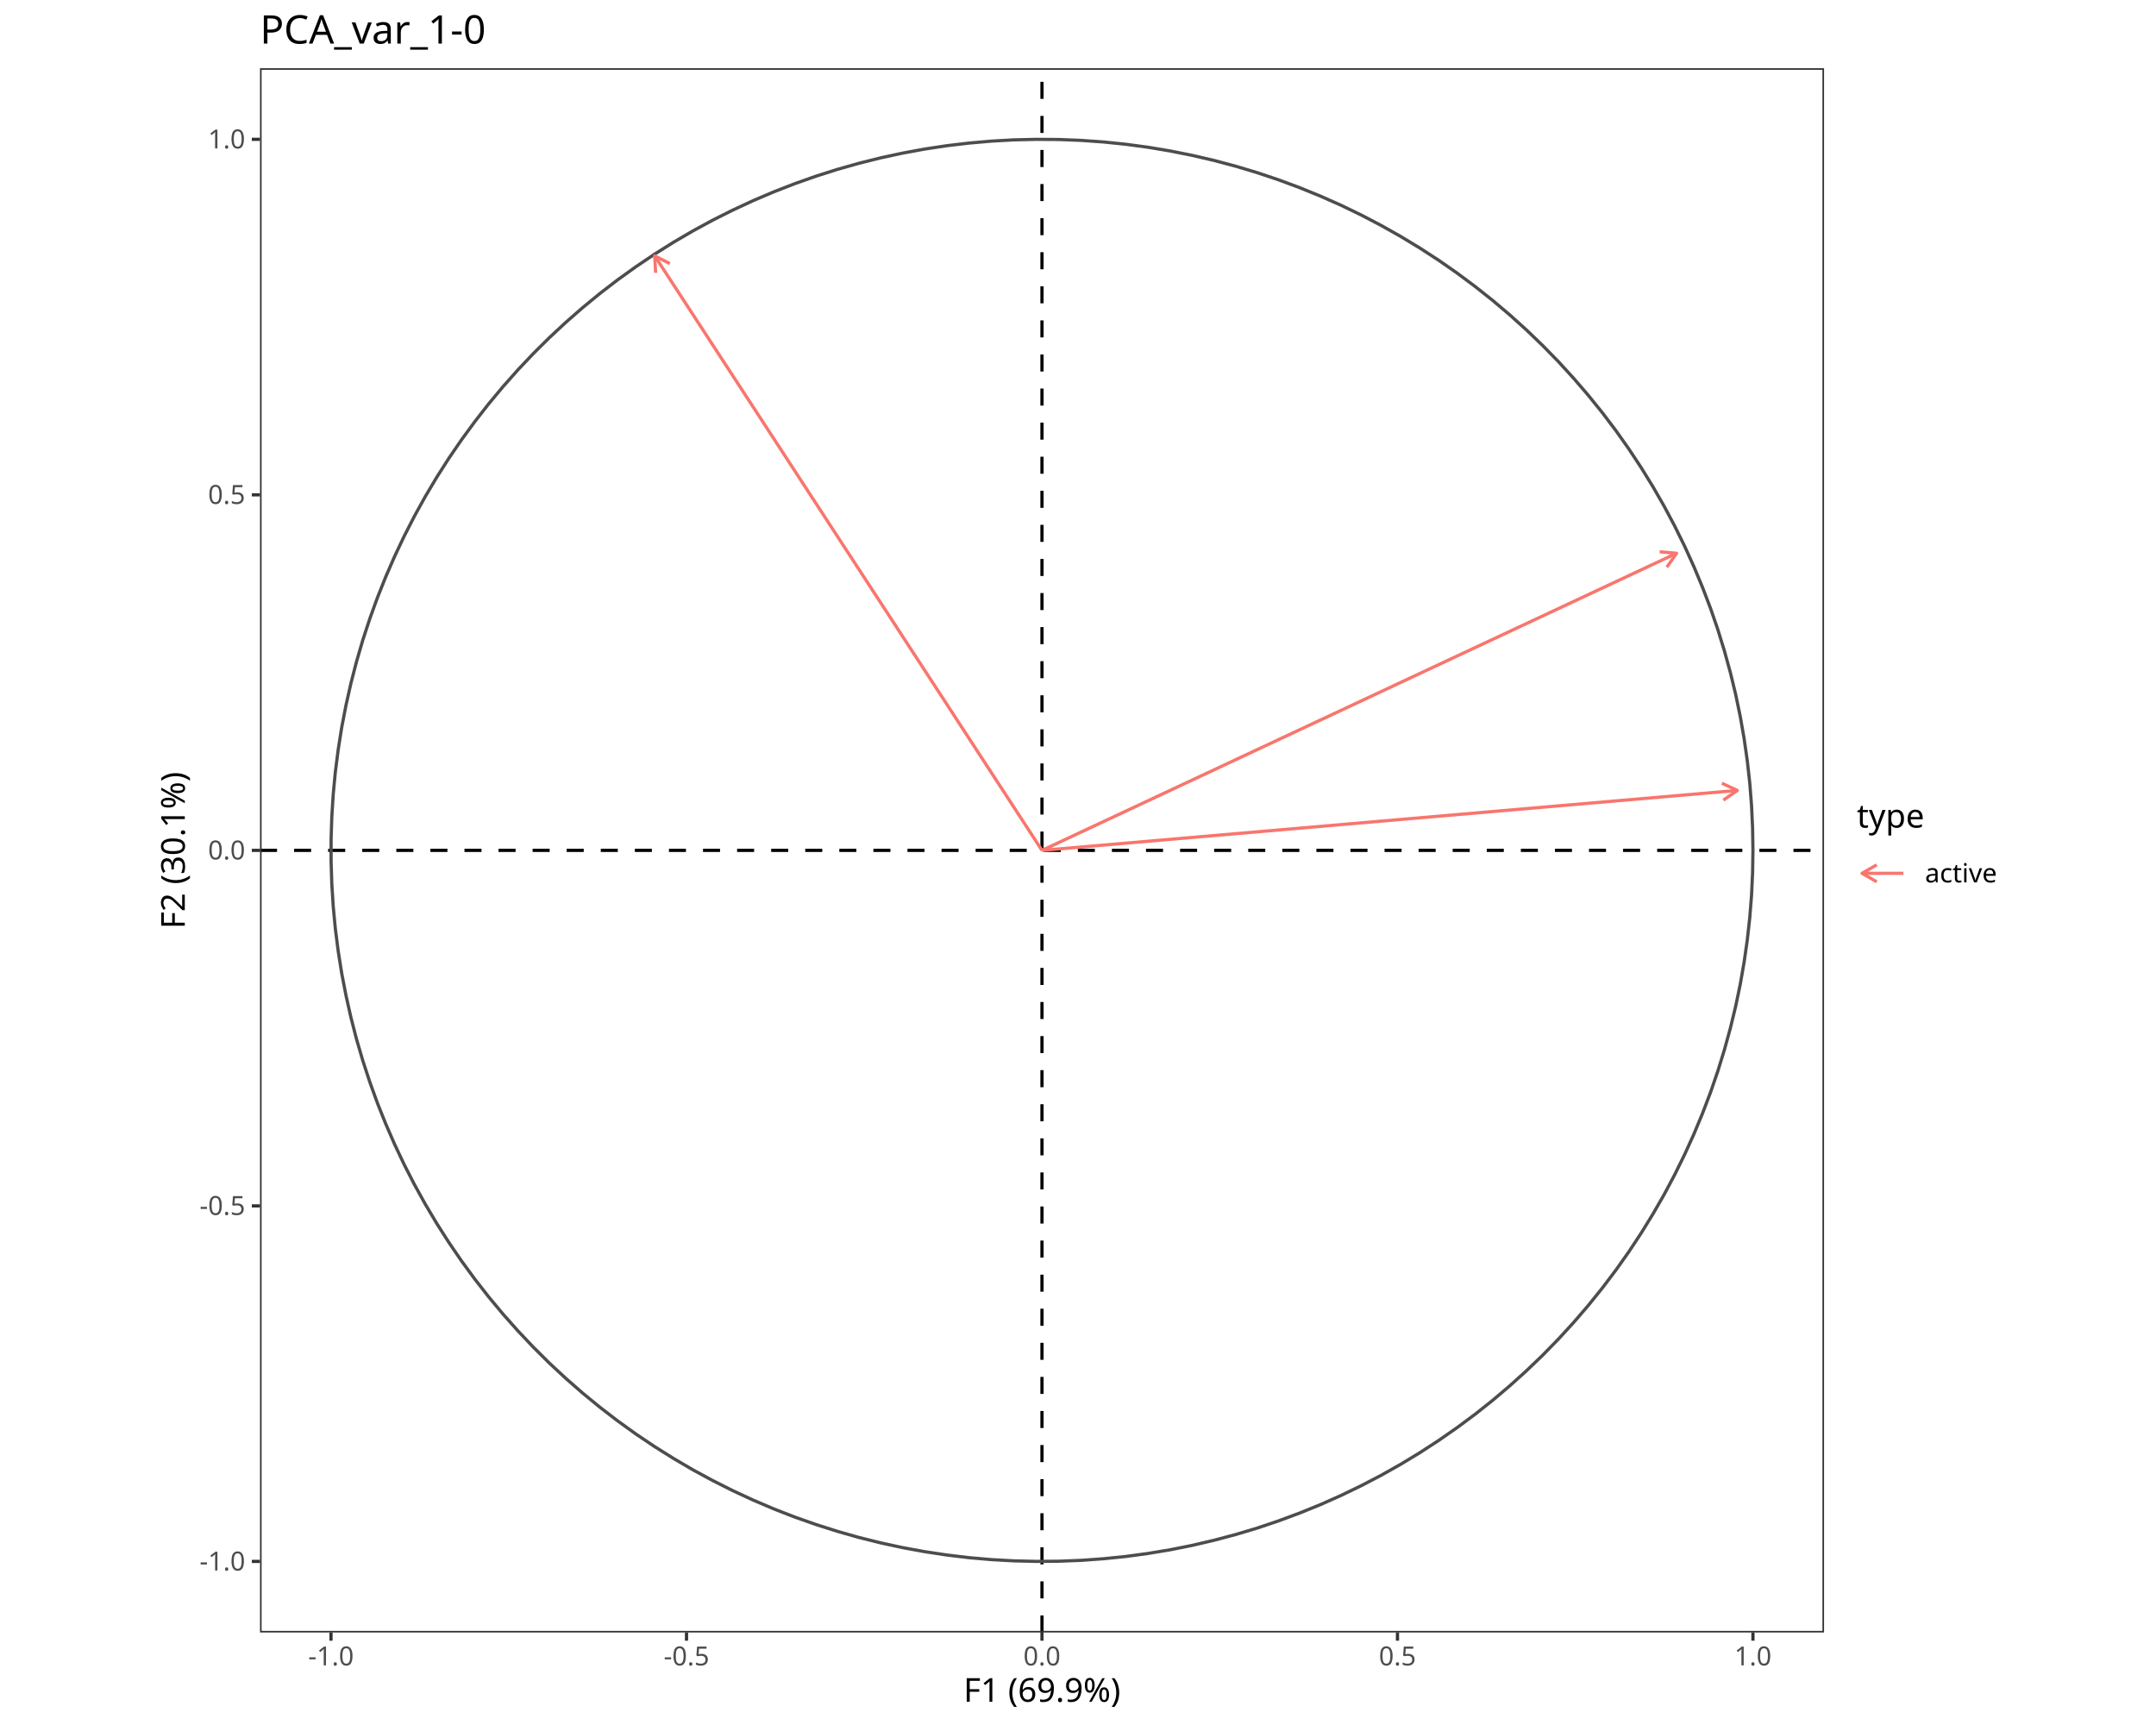
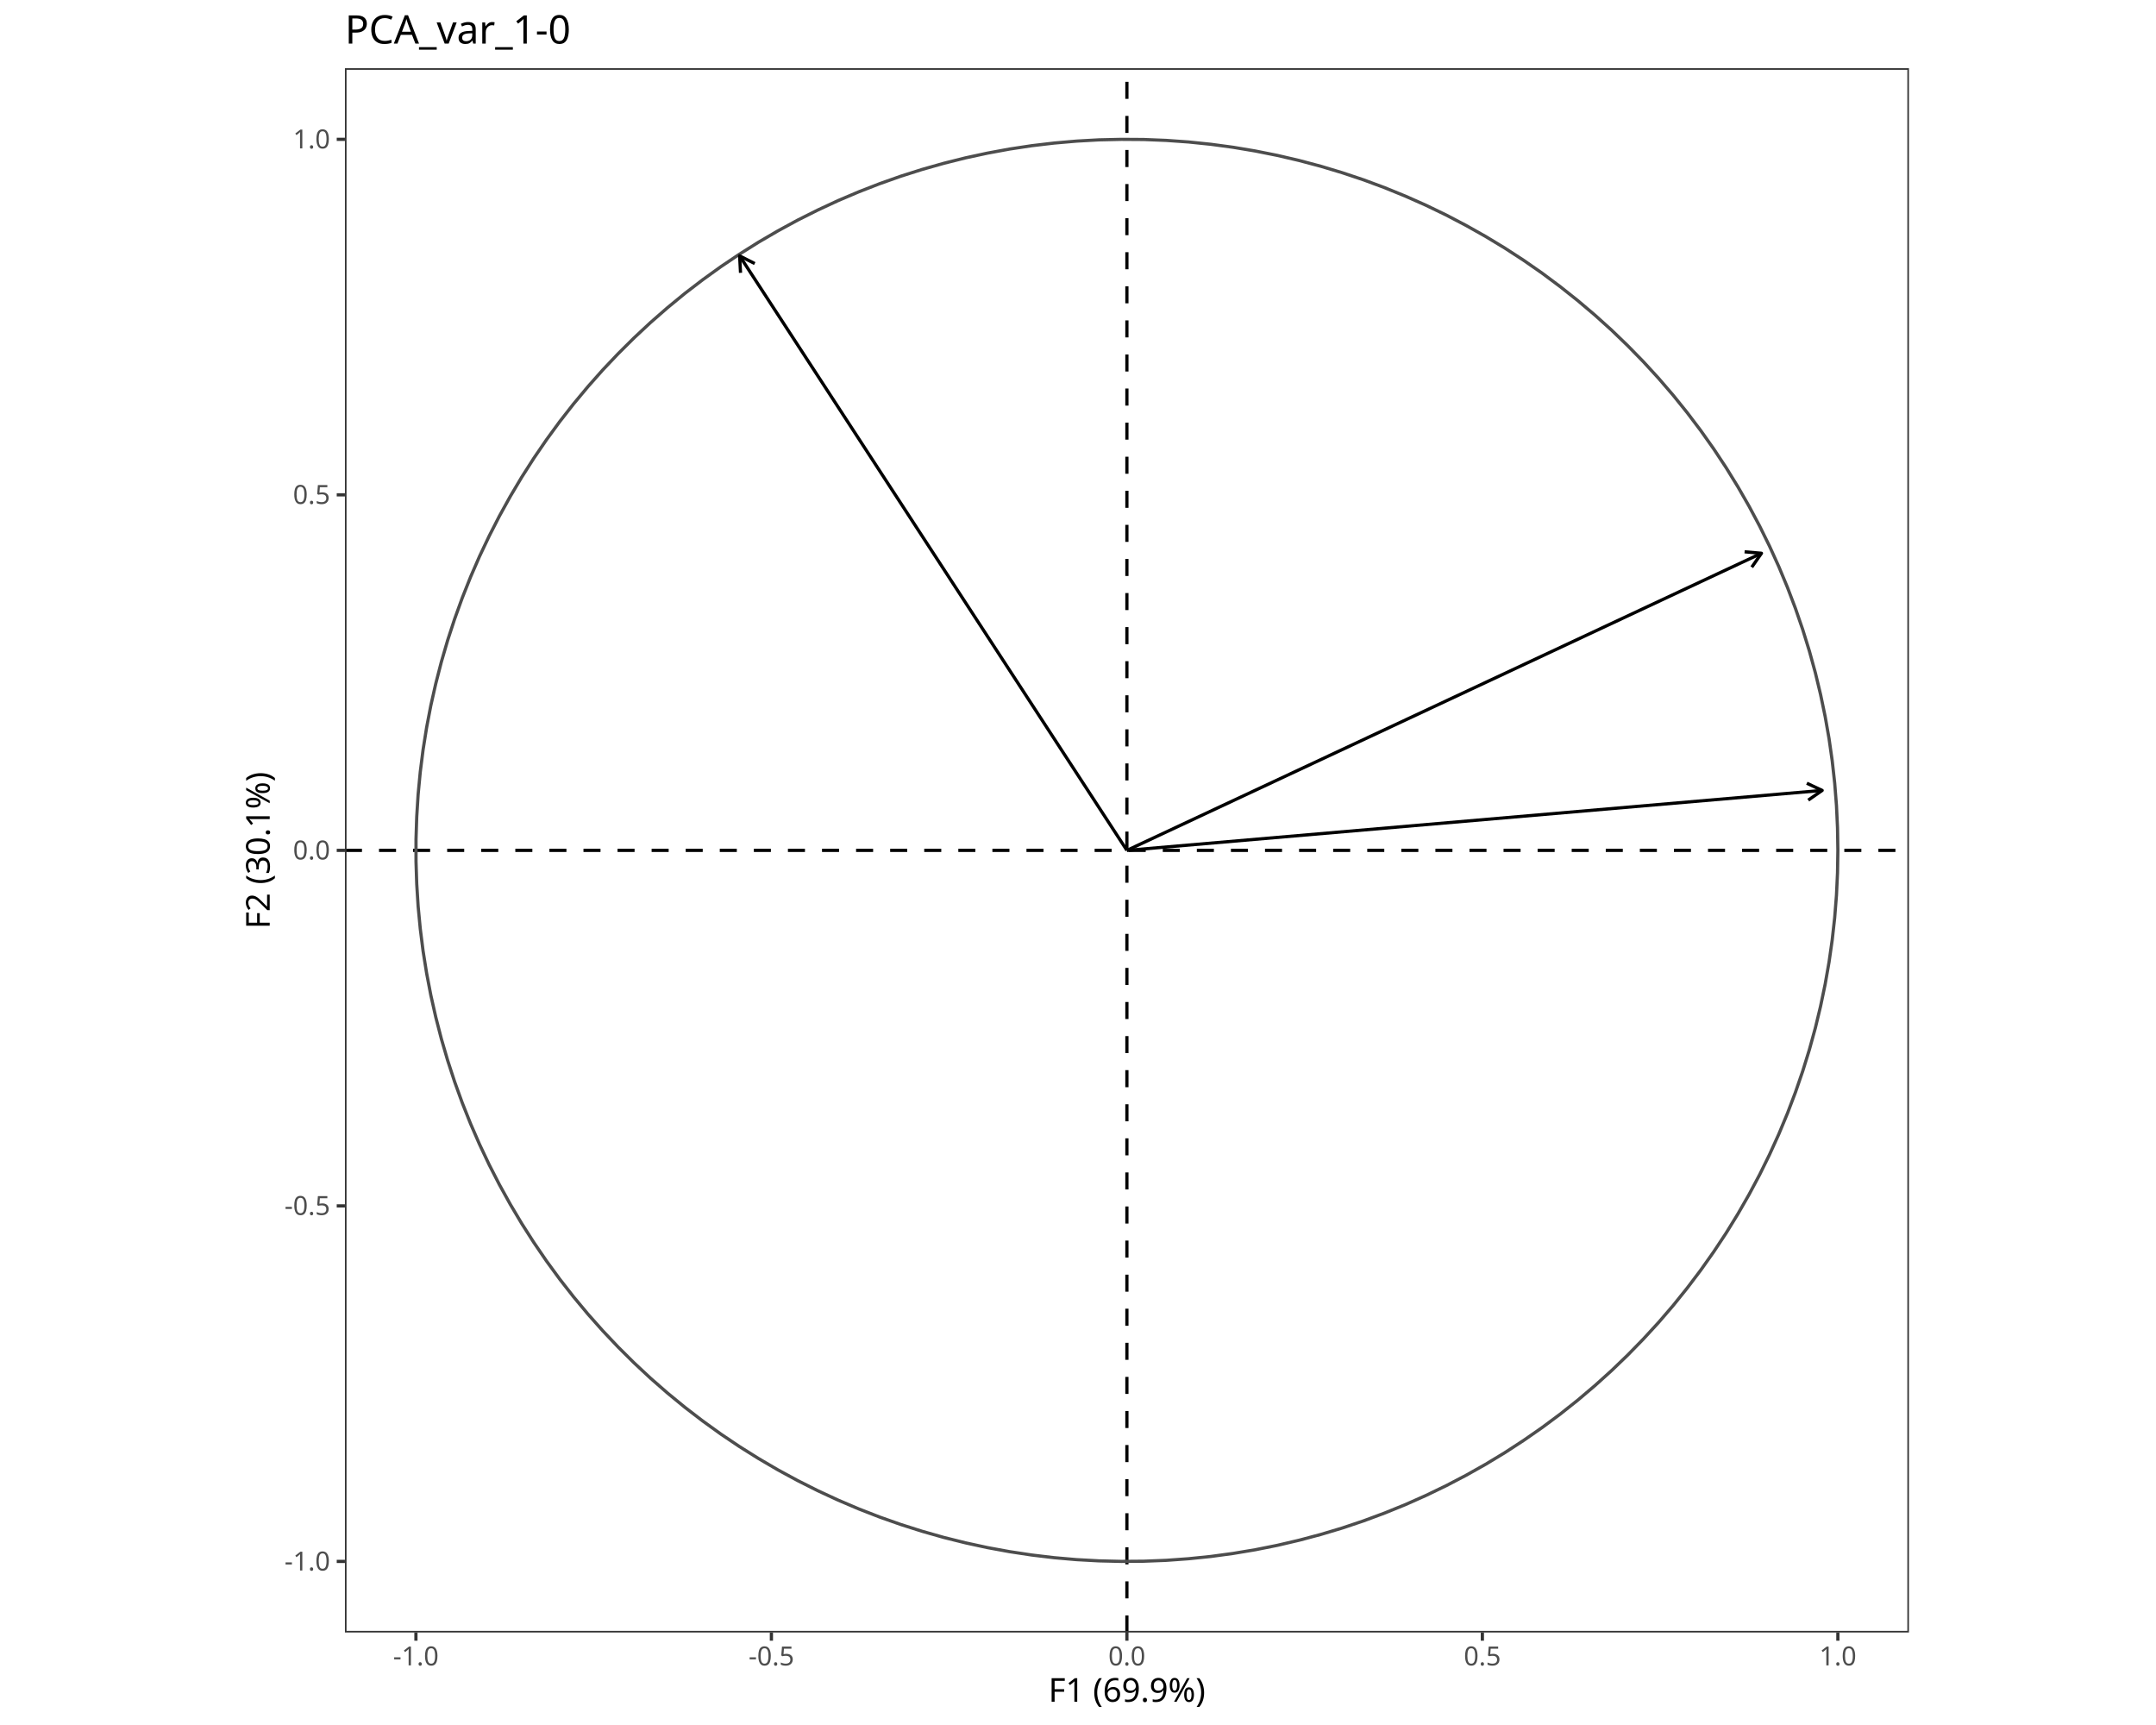
<svg xmlns="http://www.w3.org/2000/svg" class="svglite" data-engine-version="2.0" width="720.00pt" height="576.00pt" viewBox="0 0 720.00 576.00">
  <defs>
    <style type="text/css">
    .svglite line, .svglite polyline, .svglite polygon, .svglite path, .svglite rect, .svglite circle {
      fill: none;
      stroke: #000000;
      stroke-linecap: round;
      stroke-linejoin: round;
      stroke-miterlimit: 10.00;
    }
  </style>
  </defs>
  <rect width="100%" height="100%" style="stroke: none; fill: #FFFFFF;" />
  <defs>
    <clipPath id="cpMC4wMHw3MjAuMDB8MC4wMHw1NzYuMDA=">
      <rect x="0.00" y="0.00" width="720.00" height="576.00" />
    </clipPath>
  </defs>
  <g clip-path="url(#cpMC4wMHw3MjAuMDB8MC4wMHw1NzYuMDA=)">
</g>
  <defs>
-     <clipPath id="cpNDguNjZ8NjcxLjM0fDAuMDB8NTc2LjAw">
-       <rect x="48.66" y="0.00" width="622.67" height="576.00" />
+     <clipPath id="cpNzcuMDJ8NjQyLjk4fDAuMDB8NTc2LjAw">
+       <rect x="77.02" y="0.00" width="565.96" height="576.00" />
    </clipPath>
  </defs>
-   <g clip-path="url(#cpNDguNjZ8NjcxLjM0fDAuMDB8NTc2LjAw)">
-     <rect x="48.66" y="0.00" width="622.67" height="576.00" style="stroke-width: 1.07; stroke: #FFFFFF; fill: #FFFFFF;" />
+   <g clip-path="url(#cpNzcuMDJ8NjQyLjk4fDAuMDB8NTc2LjAw)">
+     <rect x="77.02" y="0.00" width="565.96" height="576.00" style="stroke-width: 1.07; stroke: #FFFFFF; fill: #FFFFFF;" />
  </g>
  <g clip-path="url(#cpMC4wMHw3MjAuMDB8MC4wMHw1NzYuMDA=)">
</g>
  <defs>
-     <clipPath id="cpODYuODN8NjA5LjE0fDIyLjc4fDU0NS4xMQ==">
-       <rect x="86.83" y="22.78" width="522.31" height="522.33" />
+     <clipPath id="cpMTE1LjE5fDYzNy41MHwyMi43OHw1NDUuMTE=">
+       <rect x="115.19" y="22.78" width="522.31" height="522.33" />
    </clipPath>
  </defs>
-   <g clip-path="url(#cpODYuODN8NjA5LjE0fDIyLjc4fDU0NS4xMQ==)">
-     <rect x="86.83" y="22.78" width="522.31" height="522.33" style="stroke-width: 1.07; stroke: none; fill: #FFFFFF;" />
-     <line x1="347.97" y1="545.11" x2="347.97" y2="22.78" style="stroke-width: 1.07; stroke-dasharray: 5.69,5.69; stroke-linecap: butt;" />
-     <line x1="86.83" y1="283.95" x2="609.14" y2="283.95" style="stroke-width: 1.07; stroke-dasharray: 5.69,5.69; stroke-linecap: butt;" />
-     <polyline points="585.40,283.95 585.28,276.45 584.93,268.96 584.34,261.49 583.51,254.04 582.45,246.62 581.16,239.24 579.63,231.90 577.87,224.61 575.88,217.38 573.67,210.22 571.23,203.13 568.56,196.13 565.68,189.21 562.58,182.38 559.27,175.66 555.75,169.04 552.01,162.54 548.08,156.16 543.95,149.90 539.62,143.78 535.10,137.80 530.39,131.97 525.50,126.29 520.44,120.76 515.20,115.40 509.79,110.20 504.23,105.18 498.51,100.34 492.64,95.68 486.62,91.20 480.47,86.92 474.18,82.84 467.77,78.96 461.24,75.28 454.59,71.80 447.84,68.54 440.99,65.50 434.05,62.67 427.02,60.06 419.92,57.68 412.74,55.52 405.49,53.59 398.19,51.89 390.84,50.42 383.45,49.18 376.02,48.18 368.56,47.41 361.09,46.88 353.60,46.58 346.10,46.53 338.61,46.70 331.12,47.12 323.65,47.77 316.21,48.65 308.80,49.77 301.42,51.13 294.10,52.71 286.82,54.53 279.61,56.57 272.47,58.84 265.40,61.34 258.41,64.06 251.52,66.99 244.72,70.15 238.02,73.51 231.43,77.09 224.96,80.87 218.61,84.86 212.39,89.04 206.30,93.42 200.36,97.98 194.56,102.74 188.92,107.67 183.43,112.78 178.11,118.06 172.96,123.50 167.98,129.11 163.18,134.87 158.57,140.78 154.14,146.83 149.91,153.01 145.87,159.33 142.04,165.77 138.41,172.33 134.99,179.01 131.79,185.78 128.80,192.65 126.02,199.62 123.47,206.67 121.14,213.79 119.04,220.99 117.17,228.25 115.53,235.56 114.11,242.92 112.94,250.33 111.99,257.76 111.28,265.23 110.81,272.71 110.57,280.20 110.57,287.70 110.81,295.19 111.28,302.67 111.99,310.13 112.94,317.57 114.11,324.97 115.53,332.33 117.17,339.65 119.04,346.91 121.14,354.10 123.47,361.23 126.02,368.28 128.80,375.24 131.79,382.11 134.99,388.89 138.41,395.56 142.04,402.12 145.87,408.56 149.91,414.88 154.14,421.07 158.57,427.12 163.18,433.03 167.98,438.79 172.96,444.39 178.11,449.84 183.43,455.12 188.92,460.23 194.56,465.16 200.36,469.91 206.30,474.48 212.39,478.86 218.61,483.04 224.96,487.02 231.43,490.81 238.02,494.38 244.72,497.75 251.52,500.90 258.41,503.84 265.40,506.56 272.47,509.05 279.61,511.32 286.82,513.37 294.10,515.18 301.42,516.77 308.80,518.12 316.21,519.24 323.65,520.13 331.12,520.78 338.61,521.19 346.10,521.37 353.60,521.31 361.09,521.02 368.56,520.48 376.02,519.72 383.45,518.71 390.84,517.48 398.19,516.01 405.49,514.30 412.74,512.37 419.92,510.22 427.02,507.83 434.05,505.22 440.99,502.40 447.84,499.35 454.59,496.09 461.24,492.62 467.77,488.94 474.18,485.06 480.47,480.97 486.62,476.69 492.64,472.22 498.51,467.56 504.23,462.71 509.79,457.69 515.20,452.50 520.44,447.13 525.50,441.61 530.39,435.93 535.10,430.09 539.62,424.11 543.95,417.99 548.08,411.74 552.01,405.36 555.75,398.86 559.27,392.24 562.58,385.52 565.68,378.69 568.56,371.77 571.23,364.76 573.67,357.67 575.88,350.51 577.87,343.28 579.63,336.00 581.16,328.66 582.45,321.28 583.51,313.85 584.34,306.40 584.93,298.93 585.28,291.44 585.40,283.95 " style="stroke-width: 1.07; stroke: #4D4D4D; stroke-linecap: butt;" />
-     <line x1="559.90" y1="184.74" x2="347.97" y2="283.95" style="stroke-width: 1.07; stroke: #F8766D; stroke-linecap: butt;" />
-     <polyline points="556.65,189.39 559.90,184.74 554.25,184.25 " style="stroke-width: 1.07; stroke: #F8766D; stroke-linecap: butt;" />
-     <line x1="218.64" y1="85.44" x2="347.97" y2="283.95" style="stroke-width: 1.07; stroke: #F8766D; stroke-linecap: butt;" />
-     <polyline points="223.69,88.01 218.64,85.44 218.94,91.10 " style="stroke-width: 1.07; stroke: #F8766D; stroke-linecap: butt;" />
-     <line x1="580.17" y1="263.93" x2="347.97" y2="283.95" style="stroke-width: 1.07; stroke: #F8766D; stroke-linecap: butt;" />
-     <polyline points="575.52,267.17 580.17,263.93 575.03,261.53 " style="stroke-width: 1.07; stroke: #F8766D; stroke-linecap: butt;" />
-     <rect x="86.83" y="22.78" width="522.31" height="522.33" style="stroke-width: 1.07; stroke: #333333;" />
+   <g clip-path="url(#cpMTE1LjE5fDYzNy41MHwyMi43OHw1NDUuMTE=)">
+     <rect x="115.19" y="22.78" width="522.31" height="522.33" style="stroke-width: 1.07; stroke: none; fill: #FFFFFF;" />
+     <line x1="376.33" y1="545.11" x2="376.33" y2="22.78" style="stroke-width: 1.07; stroke-dasharray: 5.69,5.69; stroke-linecap: butt;" />
+     <line x1="115.19" y1="283.95" x2="637.50" y2="283.95" style="stroke-width: 1.07; stroke-dasharray: 5.69,5.69; stroke-linecap: butt;" />
+     <polyline points="613.76,283.95 613.64,276.45 613.29,268.96 612.70,261.49 611.87,254.04 610.81,246.62 609.51,239.24 607.98,231.90 606.23,224.61 604.24,217.38 602.02,210.22 599.58,203.13 596.92,196.13 594.04,189.21 590.94,182.38 587.63,175.66 584.10,169.04 580.37,162.54 576.44,156.16 572.30,149.90 567.97,143.78 563.45,137.80 558.75,131.97 553.86,126.29 548.79,120.76 543.55,115.40 538.15,110.20 532.58,105.18 526.86,100.34 520.99,95.68 514.98,91.20 508.82,86.92 502.54,82.84 496.13,78.96 489.59,75.28 482.95,71.80 476.20,68.54 469.35,65.50 462.41,62.67 455.38,60.06 448.27,57.68 441.09,55.52 433.85,53.59 426.55,51.89 419.20,50.42 411.81,49.18 404.38,48.18 396.92,47.41 389.44,46.88 381.95,46.58 374.46,46.53 366.96,46.70 359.48,47.12 352.01,47.77 344.56,48.65 337.15,49.77 329.78,51.13 322.45,52.71 315.18,54.53 307.97,56.57 300.82,58.84 293.76,61.34 286.77,64.06 279.87,66.99 273.07,70.15 266.37,73.51 259.79,77.09 253.31,80.87 246.96,84.86 240.74,89.04 234.66,93.42 228.71,97.98 222.92,102.74 217.27,107.67 211.79,112.78 206.47,118.06 201.31,123.50 196.34,129.11 191.54,134.87 186.92,140.78 182.50,146.83 178.27,153.01 174.23,159.33 170.40,165.77 166.77,172.33 163.35,179.01 160.14,185.78 157.15,192.65 154.38,199.62 151.83,206.67 149.50,213.79 147.40,220.99 145.53,228.25 143.88,235.56 142.47,242.92 141.29,250.33 140.35,257.76 139.64,265.23 139.17,272.71 138.93,280.20 138.93,287.70 139.17,295.19 139.64,302.67 140.35,310.13 141.29,317.57 142.47,324.97 143.88,332.33 145.53,339.65 147.40,346.91 149.50,354.10 151.83,361.23 154.38,368.28 157.15,375.24 160.14,382.11 163.35,388.89 166.77,395.56 170.40,402.12 174.23,408.56 178.27,414.88 182.50,421.07 186.92,427.12 191.54,433.03 196.34,438.79 201.31,444.39 206.47,449.84 211.79,455.12 217.27,460.23 222.92,465.16 228.71,469.91 234.66,474.48 240.74,478.86 246.96,483.04 253.31,487.02 259.79,490.81 266.37,494.38 273.07,497.75 279.87,500.90 286.77,503.84 293.76,506.56 300.82,509.05 307.97,511.32 315.18,513.37 322.45,515.18 329.78,516.77 337.15,518.12 344.56,519.24 352.01,520.13 359.48,520.78 366.96,521.19 374.46,521.37 381.95,521.31 389.44,521.02 396.92,520.48 404.38,519.72 411.81,518.71 419.20,517.48 426.55,516.01 433.85,514.30 441.09,512.37 448.27,510.22 455.38,507.83 462.41,505.22 469.35,502.40 476.20,499.35 482.95,496.09 489.59,492.62 496.13,488.94 502.54,485.06 508.82,480.97 514.98,476.69 520.99,472.22 526.86,467.56 532.58,462.71 538.15,457.69 543.55,452.50 548.79,447.13 553.86,441.61 558.75,435.93 563.45,430.09 567.97,424.11 572.30,417.99 576.44,411.74 580.37,405.36 584.10,398.86 587.63,392.24 590.94,385.52 594.04,378.69 596.92,371.77 599.58,364.76 602.02,357.67 604.24,350.51 606.23,343.28 607.98,336.00 609.51,328.66 610.81,321.28 611.87,313.85 612.70,306.40 613.29,298.93 613.64,291.44 613.76,283.95 " style="stroke-width: 1.07; stroke: #4D4D4D; stroke-linecap: butt;" />
+     <line x1="588.25" y1="184.74" x2="376.33" y2="283.95" style="stroke-width: 1.07; stroke-linecap: butt;" />
+     <polyline points="585.01,189.39 588.25,184.74 582.61,184.25 " style="stroke-width: 1.07; stroke-linecap: butt;" />
+     <line x1="247.00" y1="85.44" x2="376.33" y2="283.95" style="stroke-width: 1.07; stroke-linecap: butt;" />
+     <polyline points="252.05,88.01 247.00,85.44 247.30,91.10 " style="stroke-width: 1.07; stroke-linecap: butt;" />
+     <line x1="608.52" y1="263.93" x2="376.33" y2="283.95" style="stroke-width: 1.07; stroke-linecap: butt;" />
+     <polyline points="603.87,267.17 608.52,263.93 603.39,261.53 " style="stroke-width: 1.07; stroke-linecap: butt;" />
+     <rect x="115.19" y="22.78" width="522.31" height="522.33" style="stroke-width: 1.07; stroke: #333333;" />
  </g>
  <g clip-path="url(#cpMC4wMHw3MjAuMDB8MC4wMHw1NzYuMDA=)">
-     <text x="81.90" y="524.41" text-anchor="end" style="font-size: 8.80px; fill: #4D4D4D; font-family: sans;" textLength="15.16px" lengthAdjust="spacingAndGlyphs">-1.0</text>
-     <text x="81.90" y="405.69" text-anchor="end" style="font-size: 8.80px; fill: #4D4D4D; font-family: sans;" textLength="15.16px" lengthAdjust="spacingAndGlyphs">-0.5</text>
-     <text x="81.90" y="286.98" text-anchor="end" style="font-size: 8.80px; fill: #4D4D4D; font-family: sans;" textLength="12.23px" lengthAdjust="spacingAndGlyphs">0.0</text>
-     <text x="81.90" y="168.26" text-anchor="end" style="font-size: 8.80px; fill: #4D4D4D; font-family: sans;" textLength="12.23px" lengthAdjust="spacingAndGlyphs">0.5</text>
-     <text x="81.90" y="49.55" text-anchor="end" style="font-size: 8.80px; fill: #4D4D4D; font-family: sans;" textLength="12.23px" lengthAdjust="spacingAndGlyphs">1.0</text>
-     <polyline points="84.09,521.38 86.83,521.38 " style="stroke-width: 1.07; stroke: #333333; stroke-linecap: butt;" />
-     <polyline points="84.09,402.66 86.83,402.66 " style="stroke-width: 1.07; stroke: #333333; stroke-linecap: butt;" />
-     <polyline points="84.09,283.95 86.83,283.95 " style="stroke-width: 1.07; stroke: #333333; stroke-linecap: butt;" />
-     <polyline points="84.09,165.23 86.83,165.23 " style="stroke-width: 1.07; stroke: #333333; stroke-linecap: butt;" />
-     <polyline points="84.09,46.52 86.83,46.52 " style="stroke-width: 1.07; stroke: #333333; stroke-linecap: butt;" />
-     <polyline points="110.54,547.85 110.54,545.11 " style="stroke-width: 1.07; stroke: #333333; stroke-linecap: butt;" />
-     <polyline points="229.26,547.85 229.26,545.11 " style="stroke-width: 1.07; stroke: #333333; stroke-linecap: butt;" />
-     <polyline points="347.97,547.85 347.97,545.11 " style="stroke-width: 1.07; stroke: #333333; stroke-linecap: butt;" />
-     <polyline points="466.69,547.85 466.69,545.11 " style="stroke-width: 1.07; stroke: #333333; stroke-linecap: butt;" />
-     <polyline points="585.40,547.85 585.40,545.11 " style="stroke-width: 1.07; stroke: #333333; stroke-linecap: butt;" />
-     <text x="110.54" y="556.10" text-anchor="middle" style="font-size: 8.80px; fill: #4D4D4D; font-family: sans;" textLength="15.16px" lengthAdjust="spacingAndGlyphs">-1.0</text>
-     <text x="229.26" y="556.10" text-anchor="middle" style="font-size: 8.80px; fill: #4D4D4D; font-family: sans;" textLength="15.16px" lengthAdjust="spacingAndGlyphs">-0.5</text>
-     <text x="347.97" y="556.10" text-anchor="middle" style="font-size: 8.80px; fill: #4D4D4D; font-family: sans;" textLength="12.23px" lengthAdjust="spacingAndGlyphs">0.0</text>
-     <text x="466.69" y="556.10" text-anchor="middle" style="font-size: 8.80px; fill: #4D4D4D; font-family: sans;" textLength="12.23px" lengthAdjust="spacingAndGlyphs">0.5</text>
-     <text x="585.40" y="556.10" text-anchor="middle" style="font-size: 8.80px; fill: #4D4D4D; font-family: sans;" textLength="12.23px" lengthAdjust="spacingAndGlyphs">1.0</text>
-     <text x="347.99" y="568.24" text-anchor="middle" style="font-size: 11.00px; font-family: sans;" textLength="54.41px" lengthAdjust="spacingAndGlyphs">F1 (69.9%)</text>
-     <text transform="translate(61.71,283.95) rotate(-90)" text-anchor="middle" style="font-size: 11.00px; font-family: sans;" textLength="54.41px" lengthAdjust="spacingAndGlyphs">F2 (30.1%)</text>
-     <rect x="620.10" y="267.64" width="45.75" height="32.61" style="stroke-width: 1.07; stroke: none; fill: #FFFFFF;" />
-     <text x="620.10" y="276.35" style="font-size: 11.00px; font-family: sans;" textLength="20.80px" lengthAdjust="spacingAndGlyphs">type</text>
-     <rect x="620.10" y="282.97" width="17.28" height="17.28" style="stroke-width: 1.07; stroke: none; fill: #FFFFFF;" />
-     <line x1="621.83" y1="291.61" x2="635.66" y2="291.61" style="stroke-width: 1.07; stroke: #F8766D; stroke-linecap: butt;" />
-     <polyline points="626.74,288.78 621.83,291.61 626.74,294.45 " style="stroke-width: 1.07; stroke: #F8766D; stroke-linecap: butt;" />
-     <text x="642.86" y="294.64" style="font-size: 8.80px; font-family: sans;" textLength="22.99px" lengthAdjust="spacingAndGlyphs">active</text>
-     <text x="86.83" y="14.56" style="font-size: 13.20px; font-family: sans;" textLength="79.26px" lengthAdjust="spacingAndGlyphs">PCA_var_1-0</text>
+     <text x="110.26" y="524.41" text-anchor="end" style="font-size: 8.80px; fill: #4D4D4D; font-family: sans;" textLength="15.16px" lengthAdjust="spacingAndGlyphs">-1.0</text>
+     <text x="110.26" y="405.69" text-anchor="end" style="font-size: 8.80px; fill: #4D4D4D; font-family: sans;" textLength="15.16px" lengthAdjust="spacingAndGlyphs">-0.5</text>
+     <text x="110.26" y="286.98" text-anchor="end" style="font-size: 8.80px; fill: #4D4D4D; font-family: sans;" textLength="12.23px" lengthAdjust="spacingAndGlyphs">0.0</text>
+     <text x="110.26" y="168.26" text-anchor="end" style="font-size: 8.80px; fill: #4D4D4D; font-family: sans;" textLength="12.23px" lengthAdjust="spacingAndGlyphs">0.5</text>
+     <text x="110.26" y="49.55" text-anchor="end" style="font-size: 8.80px; fill: #4D4D4D; font-family: sans;" textLength="12.23px" lengthAdjust="spacingAndGlyphs">1.0</text>
+     <polyline points="112.45,521.38 115.19,521.38 " style="stroke-width: 1.07; stroke: #333333; stroke-linecap: butt;" />
+     <polyline points="112.45,402.66 115.19,402.66 " style="stroke-width: 1.07; stroke: #333333; stroke-linecap: butt;" />
+     <polyline points="112.45,283.95 115.19,283.95 " style="stroke-width: 1.07; stroke: #333333; stroke-linecap: butt;" />
+     <polyline points="112.45,165.23 115.19,165.23 " style="stroke-width: 1.07; stroke: #333333; stroke-linecap: butt;" />
+     <polyline points="112.45,46.52 115.19,46.52 " style="stroke-width: 1.07; stroke: #333333; stroke-linecap: butt;" />
+     <polyline points="138.90,547.85 138.90,545.11 " style="stroke-width: 1.07; stroke: #333333; stroke-linecap: butt;" />
+     <polyline points="257.61,547.85 257.61,545.11 " style="stroke-width: 1.07; stroke: #333333; stroke-linecap: butt;" />
+     <polyline points="376.33,547.85 376.33,545.11 " style="stroke-width: 1.07; stroke: #333333; stroke-linecap: butt;" />
+     <polyline points="495.04,547.85 495.04,545.11 " style="stroke-width: 1.07; stroke: #333333; stroke-linecap: butt;" />
+     <polyline points="613.76,547.85 613.76,545.11 " style="stroke-width: 1.07; stroke: #333333; stroke-linecap: butt;" />
+     <text x="138.90" y="556.10" text-anchor="middle" style="font-size: 8.80px; fill: #4D4D4D; font-family: sans;" textLength="15.16px" lengthAdjust="spacingAndGlyphs">-1.0</text>
+     <text x="257.61" y="556.10" text-anchor="middle" style="font-size: 8.80px; fill: #4D4D4D; font-family: sans;" textLength="15.16px" lengthAdjust="spacingAndGlyphs">-0.5</text>
+     <text x="376.33" y="556.10" text-anchor="middle" style="font-size: 8.80px; fill: #4D4D4D; font-family: sans;" textLength="12.23px" lengthAdjust="spacingAndGlyphs">0.0</text>
+     <text x="495.04" y="556.10" text-anchor="middle" style="font-size: 8.80px; fill: #4D4D4D; font-family: sans;" textLength="12.23px" lengthAdjust="spacingAndGlyphs">0.5</text>
+     <text x="613.76" y="556.10" text-anchor="middle" style="font-size: 8.80px; fill: #4D4D4D; font-family: sans;" textLength="12.23px" lengthAdjust="spacingAndGlyphs">1.0</text>
+     <text x="376.34" y="568.24" text-anchor="middle" style="font-size: 11.00px; font-family: sans;" textLength="54.41px" lengthAdjust="spacingAndGlyphs">F1 (69.9%)</text>
+     <text transform="translate(90.07,283.95) rotate(-90)" text-anchor="middle" style="font-size: 11.00px; font-family: sans;" textLength="54.41px" lengthAdjust="spacingAndGlyphs">F2 (30.1%)</text>
+     <text x="115.19" y="14.56" style="font-size: 13.20px; font-family: sans;" textLength="79.26px" lengthAdjust="spacingAndGlyphs">PCA_var_1-0</text>
  </g>
</svg>
